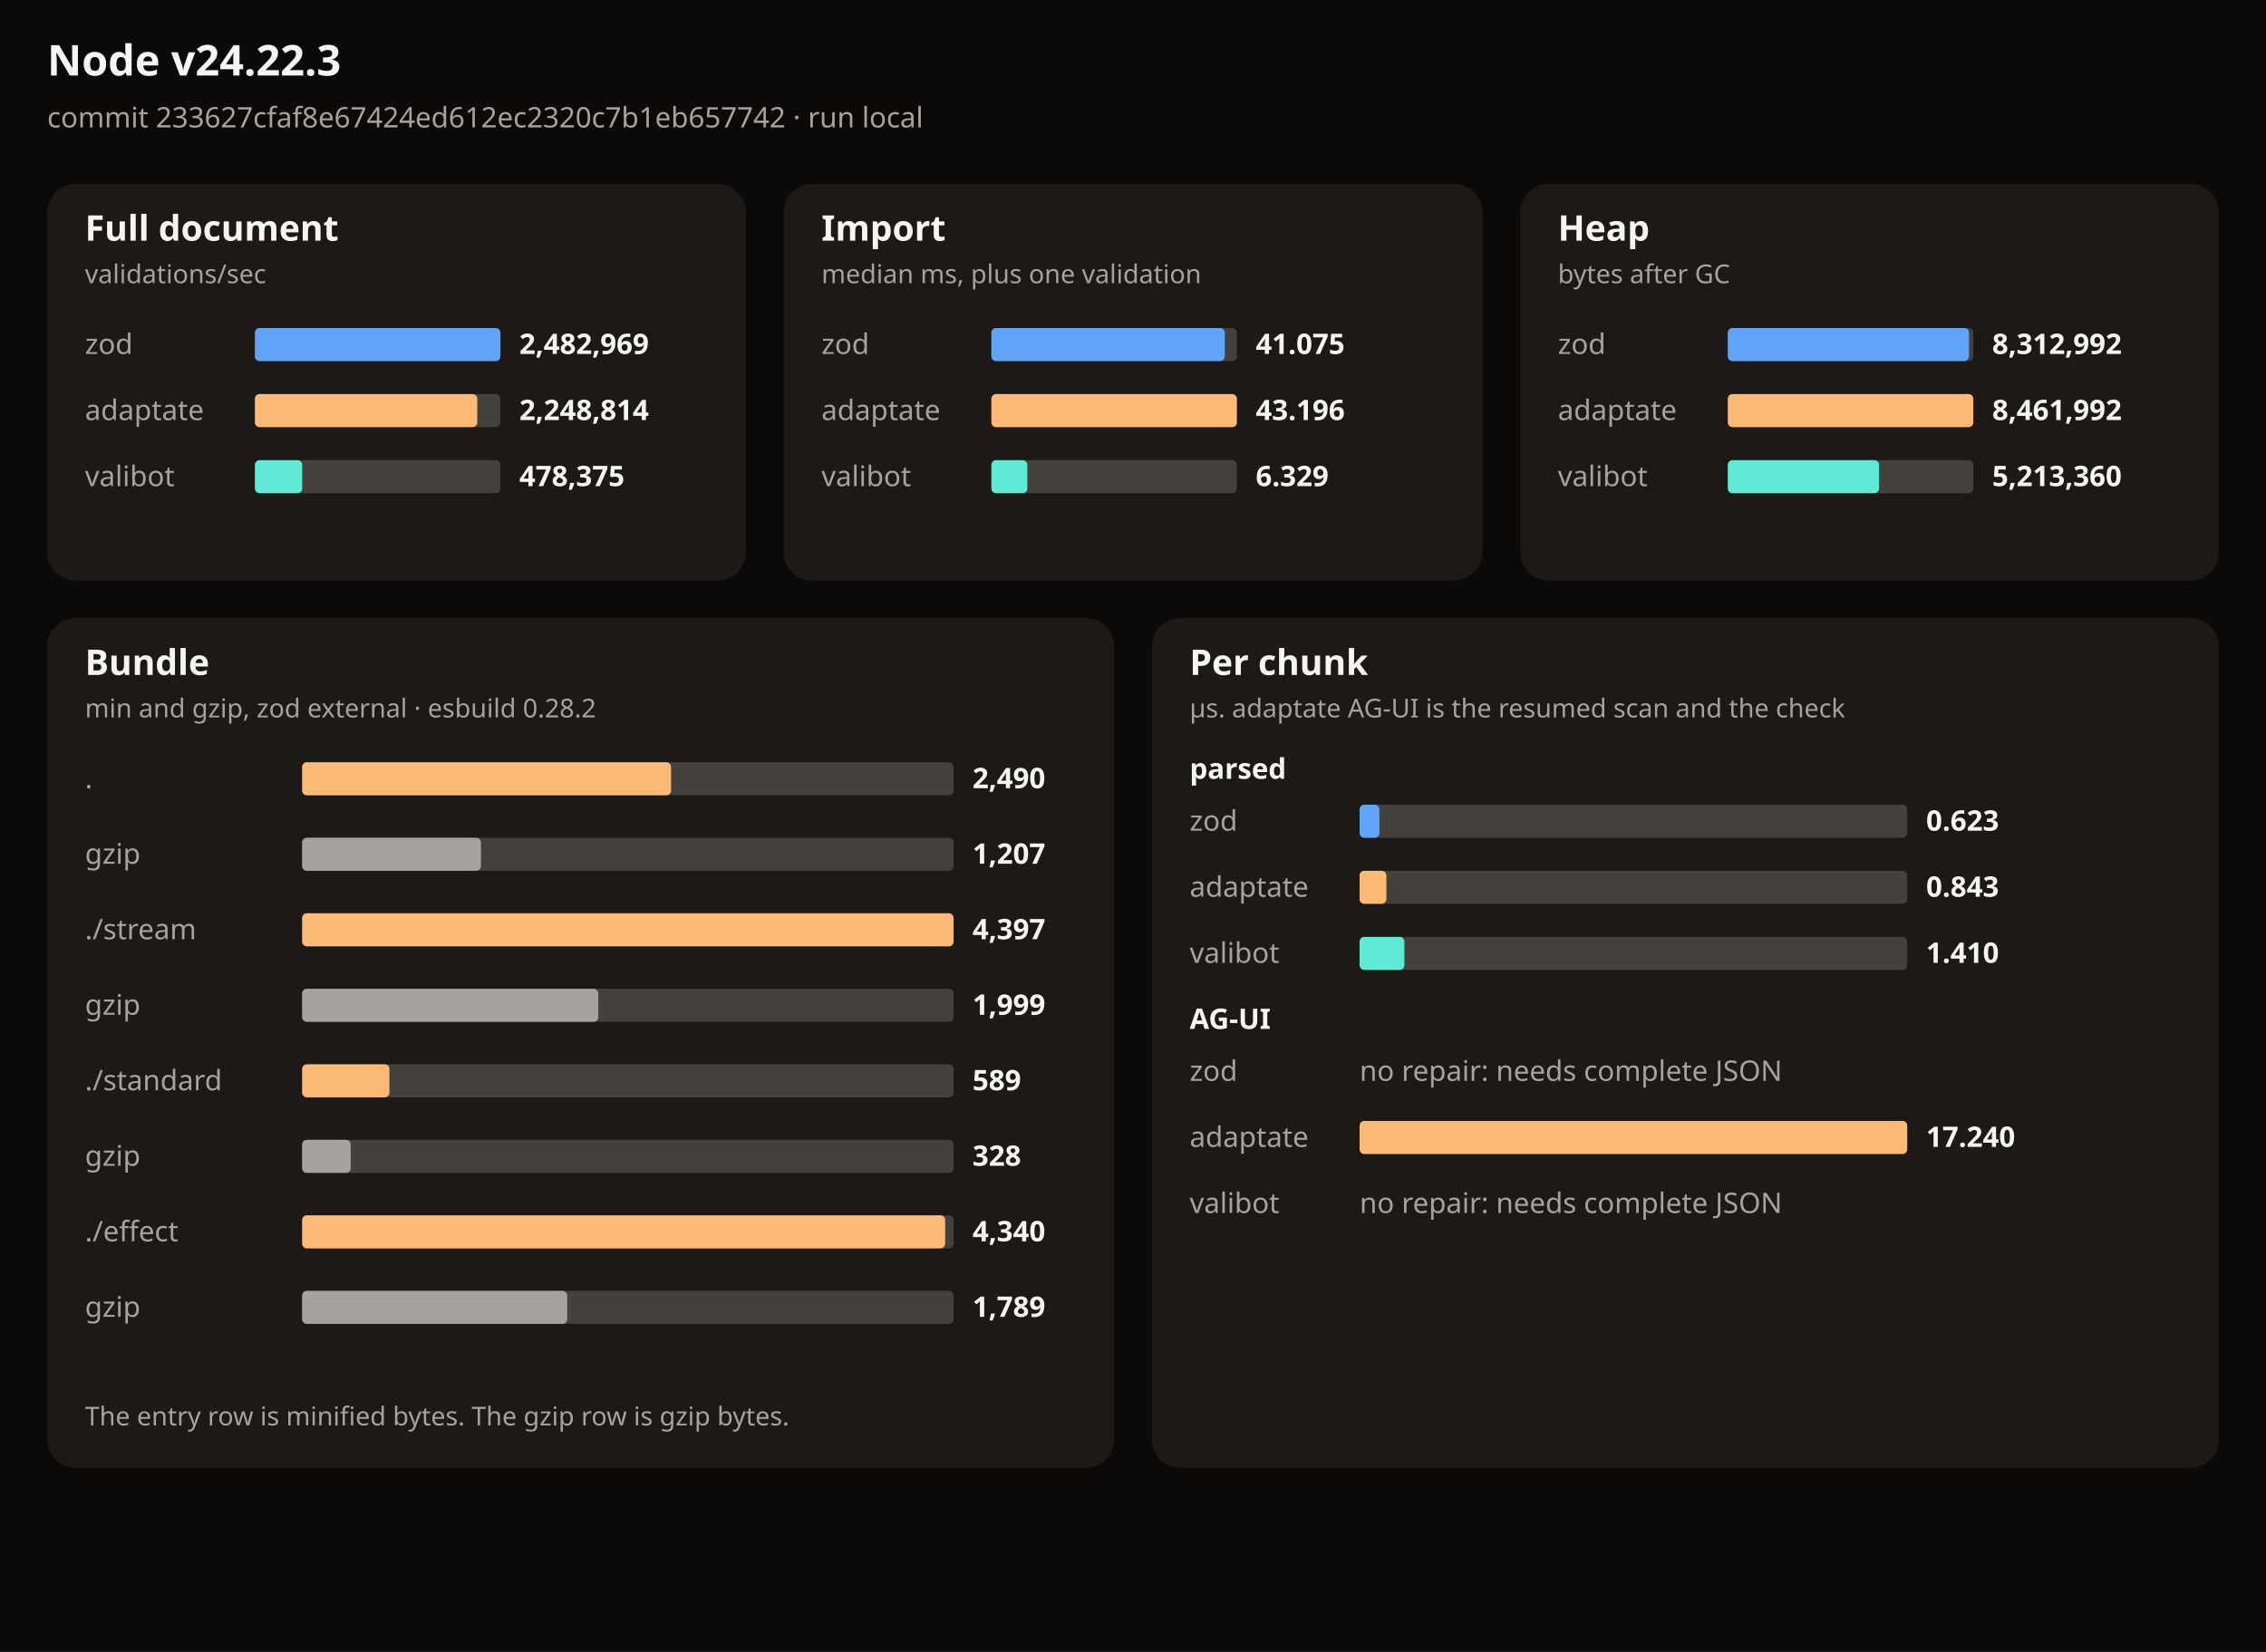
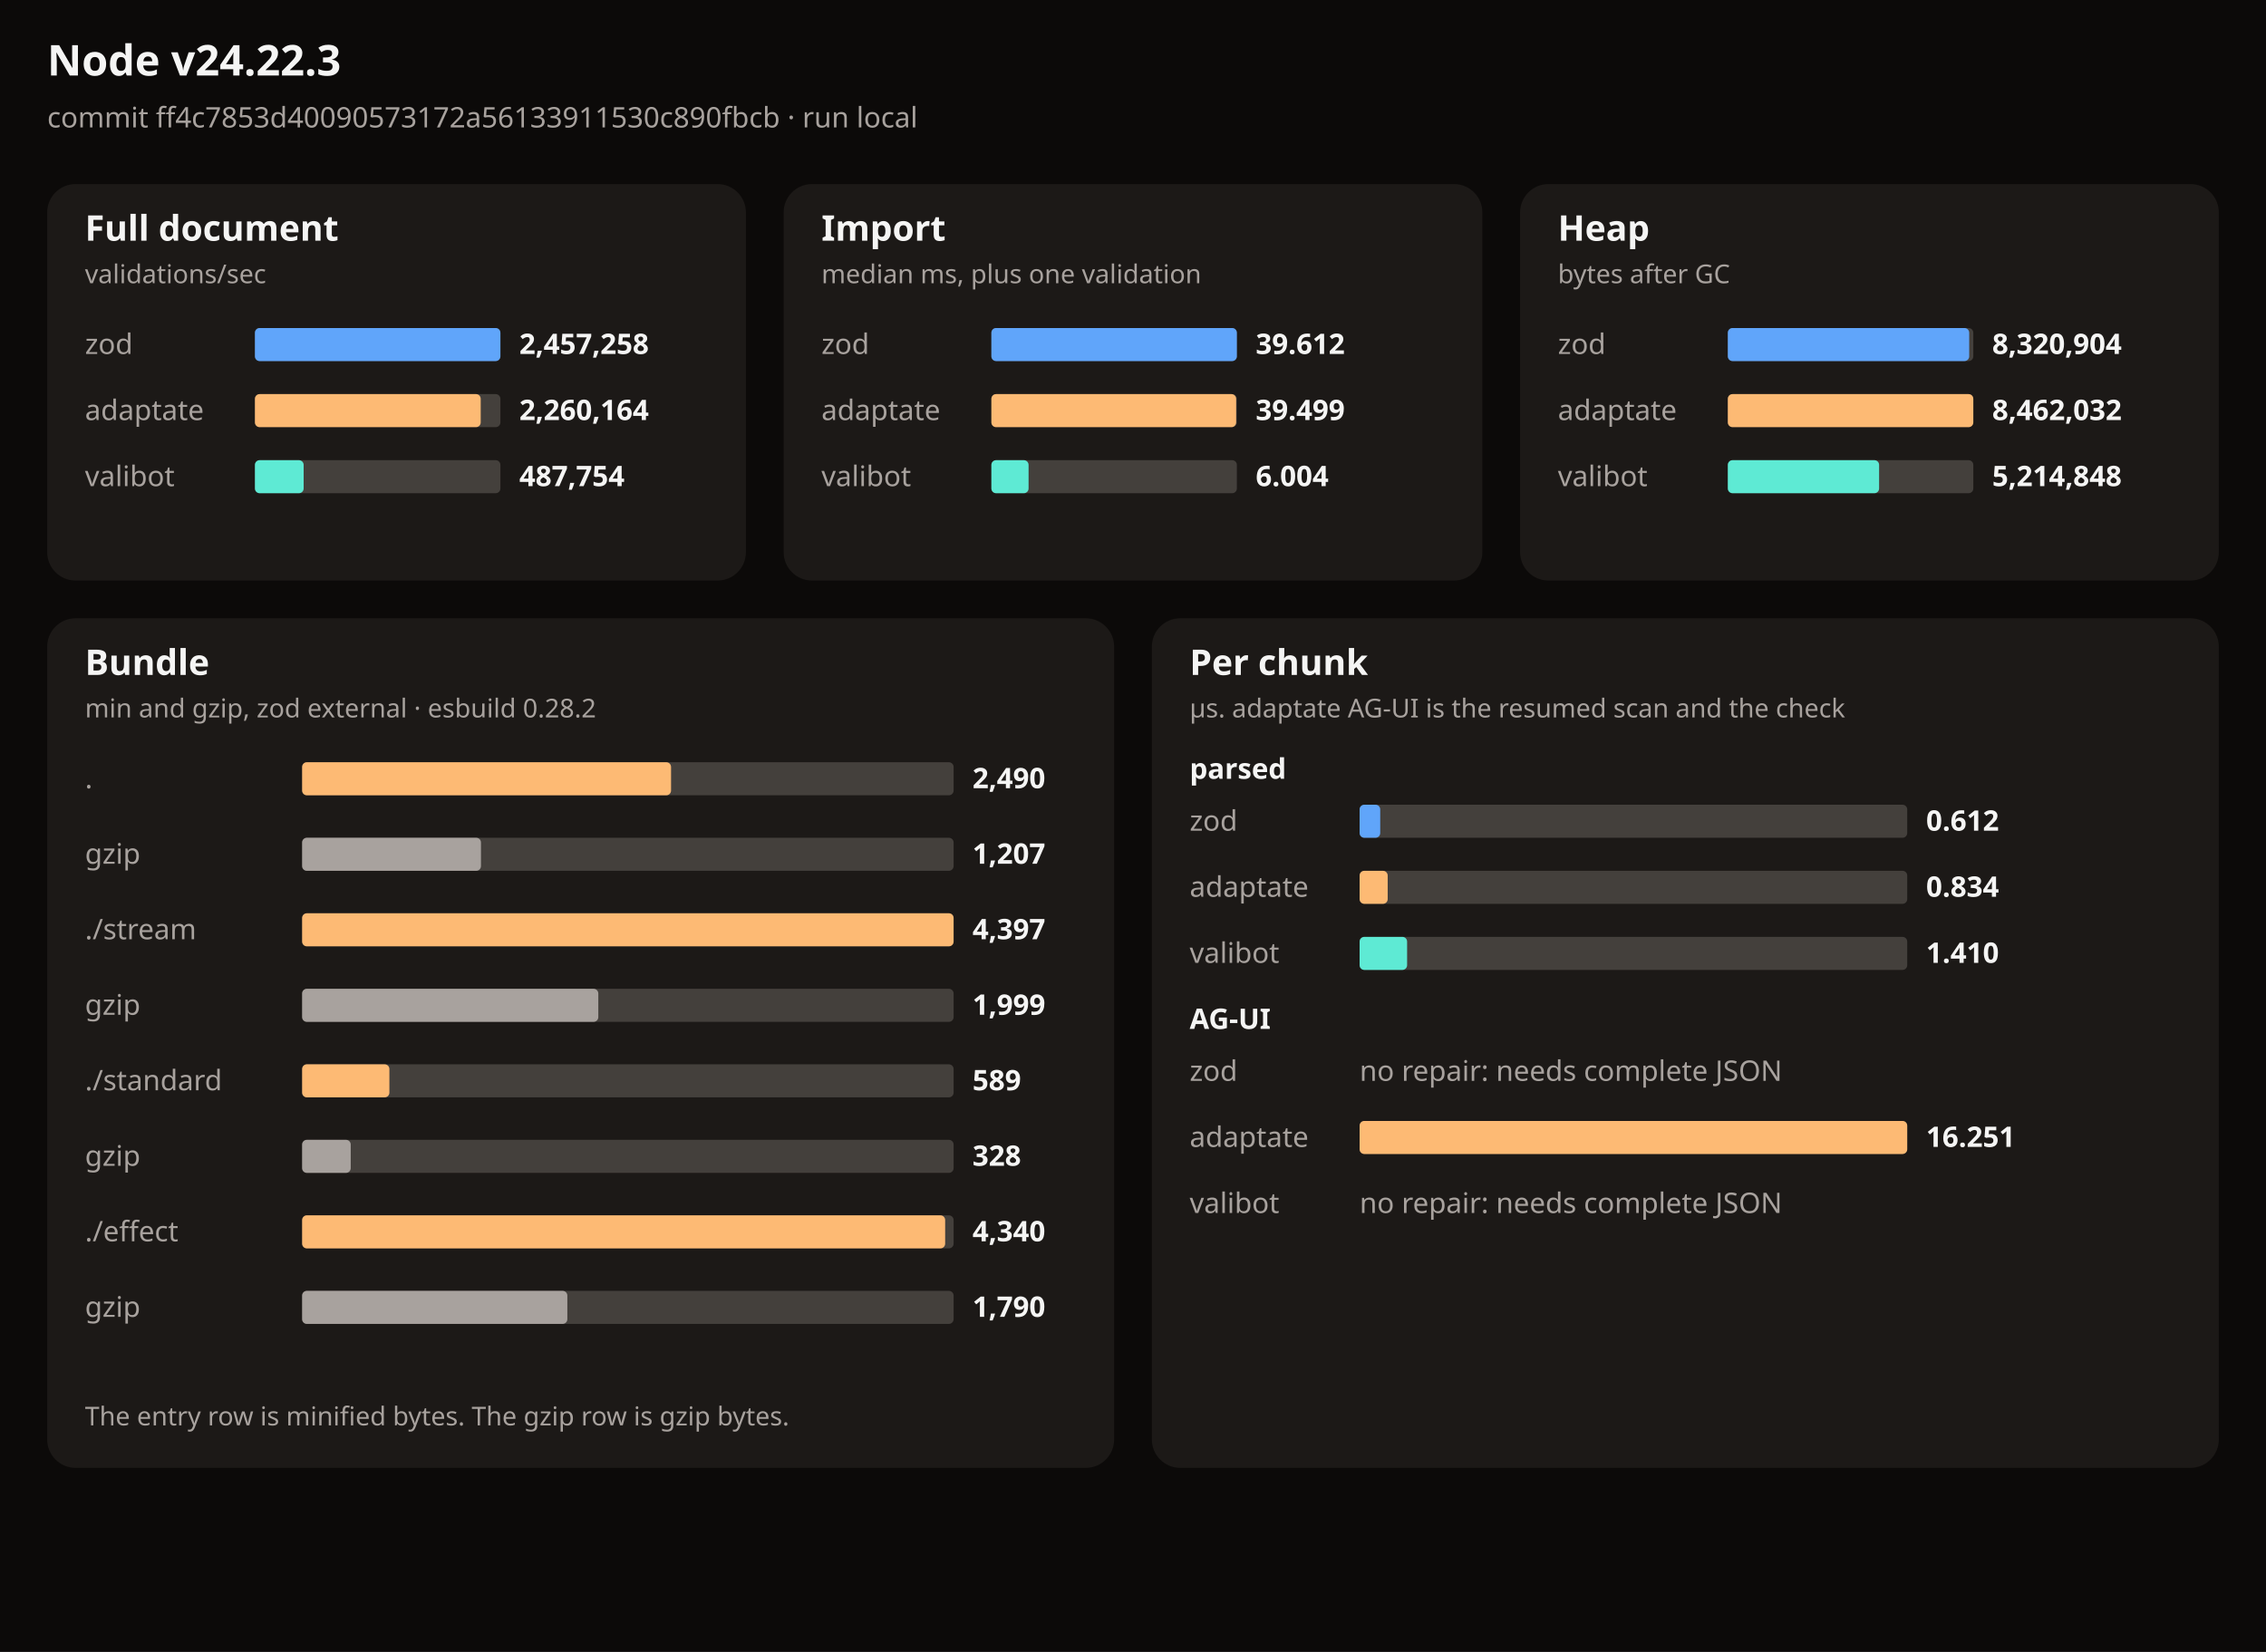
<svg xmlns="http://www.w3.org/2000/svg" width="960" height="700" viewBox="0 0 960 700" role="img">
  <rect width="960" height="700" fill="#0c0a09" />
  <text x="20" y="32" fill="#f5f5f4" font-family="ui-sans-serif, system-ui, sans-serif" font-size="18" font-weight="700">Node v24.22.3</text>
-   <text x="20" y="54" fill="#a8a29e" font-family="ui-sans-serif, system-ui, sans-serif" font-size="12" font-weight="400">commit 233627cfaf8e67424ed612ec2320c7b1eb657742 · run local</text>
+   <text x="20" y="54" fill="#a8a29e" font-family="ui-sans-serif, system-ui, sans-serif" font-size="12" font-weight="400">commit ff4c7853d40090573172a56133911530c890fbcb · run local</text>
  <rect x="20" y="78" width="296" height="168" rx="12" fill="#1c1917" />
  <text x="36" y="102" fill="#f5f5f4" font-family="ui-sans-serif, system-ui, sans-serif" font-size="15" font-weight="700">Full document</text>
  <text x="36" y="120" fill="#a8a29e" font-family="ui-sans-serif, system-ui, sans-serif" font-size="11" font-weight="400">validations/sec</text>
  <text x="36" y="150" fill="#a8a29e" font-family="ui-sans-serif, system-ui, sans-serif" font-size="12" font-weight="400">zod</text>
  <rect x="108" y="139" width="104" height="14" rx="2" fill="#44403c" />
  <rect x="108" y="139" width="104" height="14" rx="2" fill="#60a5fa" />
-   <text x="220" y="150" fill="#f5f5f4" font-family="ui-sans-serif, system-ui, sans-serif" font-size="12" font-weight="600">2,482,969</text>
+   <text x="220" y="150" fill="#f5f5f4" font-family="ui-sans-serif, system-ui, sans-serif" font-size="12" font-weight="600">2,457,258</text>
  <text x="36" y="178" fill="#a8a29e" font-family="ui-sans-serif, system-ui, sans-serif" font-size="12" font-weight="400">adaptate</text>
  <rect x="108" y="167" width="104" height="14" rx="2" fill="#44403c" />
-   <rect x="108" y="167" width="94.192" height="14" rx="2" fill="#fdba74" />
-   <text x="220" y="178" fill="#f5f5f4" font-family="ui-sans-serif, system-ui, sans-serif" font-size="12" font-weight="600">2,248,814</text>
+   <rect x="108" y="167" width="95.658" height="14" rx="2" fill="#fdba74" />
+   <text x="220" y="178" fill="#f5f5f4" font-family="ui-sans-serif, system-ui, sans-serif" font-size="12" font-weight="600">2,260,164</text>
  <text x="36" y="206" fill="#a8a29e" font-family="ui-sans-serif, system-ui, sans-serif" font-size="12" font-weight="400">valibot</text>
  <rect x="108" y="195" width="104" height="14" rx="2" fill="#44403c" />
-   <rect x="108" y="195" width="20.037" height="14" rx="2" fill="#5eead4" />
-   <text x="220" y="206" fill="#f5f5f4" font-family="ui-sans-serif, system-ui, sans-serif" font-size="12" font-weight="600">478,375</text>
+   <rect x="108" y="195" width="20.643" height="14" rx="2" fill="#5eead4" />
+   <text x="220" y="206" fill="#f5f5f4" font-family="ui-sans-serif, system-ui, sans-serif" font-size="12" font-weight="600">487,754</text>
  <rect x="332" y="78" width="296" height="168" rx="12" fill="#1c1917" />
  <text x="348" y="102" fill="#f5f5f4" font-family="ui-sans-serif, system-ui, sans-serif" font-size="15" font-weight="700">Import</text>
  <text x="348" y="120" fill="#a8a29e" font-family="ui-sans-serif, system-ui, sans-serif" font-size="11" font-weight="400">median ms, plus one validation</text>
  <text x="348" y="150" fill="#a8a29e" font-family="ui-sans-serif, system-ui, sans-serif" font-size="12" font-weight="400">zod</text>
  <rect x="420" y="139" width="104" height="14" rx="2" fill="#44403c" />
-   <rect x="420" y="139" width="98.894" height="14" rx="2" fill="#60a5fa" />
-   <text x="532" y="150" fill="#f5f5f4" font-family="ui-sans-serif, system-ui, sans-serif" font-size="12" font-weight="600">41.075</text>
+   <rect x="420" y="139" width="104" height="14" rx="2" fill="#60a5fa" />
+   <text x="532" y="150" fill="#f5f5f4" font-family="ui-sans-serif, system-ui, sans-serif" font-size="12" font-weight="600">39.612</text>
  <text x="348" y="178" fill="#a8a29e" font-family="ui-sans-serif, system-ui, sans-serif" font-size="12" font-weight="400">adaptate</text>
  <rect x="420" y="167" width="104" height="14" rx="2" fill="#44403c" />
-   <rect x="420" y="167" width="104" height="14" rx="2" fill="#fdba74" />
-   <text x="532" y="178" fill="#f5f5f4" font-family="ui-sans-serif, system-ui, sans-serif" font-size="12" font-weight="600">43.196</text>
+   <rect x="420" y="167" width="103.702" height="14" rx="2" fill="#fdba74" />
+   <text x="532" y="178" fill="#f5f5f4" font-family="ui-sans-serif, system-ui, sans-serif" font-size="12" font-weight="600">39.499</text>
  <text x="348" y="206" fill="#a8a29e" font-family="ui-sans-serif, system-ui, sans-serif" font-size="12" font-weight="400">valibot</text>
  <rect x="420" y="195" width="104" height="14" rx="2" fill="#44403c" />
-   <rect x="420" y="195" width="15.237" height="14" rx="2" fill="#5eead4" />
-   <text x="532" y="206" fill="#f5f5f4" font-family="ui-sans-serif, system-ui, sans-serif" font-size="12" font-weight="600">6.329</text>
+   <rect x="420" y="195" width="15.762" height="14" rx="2" fill="#5eead4" />
+   <text x="532" y="206" fill="#f5f5f4" font-family="ui-sans-serif, system-ui, sans-serif" font-size="12" font-weight="600">6.004</text>
  <rect x="644" y="78" width="296" height="168" rx="12" fill="#1c1917" />
  <text x="660" y="102" fill="#f5f5f4" font-family="ui-sans-serif, system-ui, sans-serif" font-size="15" font-weight="700">Heap</text>
  <text x="660" y="120" fill="#a8a29e" font-family="ui-sans-serif, system-ui, sans-serif" font-size="11" font-weight="400">bytes after GC</text>
  <text x="660" y="150" fill="#a8a29e" font-family="ui-sans-serif, system-ui, sans-serif" font-size="12" font-weight="400">zod</text>
  <rect x="732" y="139" width="104" height="14" rx="2" fill="#44403c" />
-   <rect x="732" y="139" width="102.169" height="14" rx="2" fill="#60a5fa" />
-   <text x="844" y="150" fill="#f5f5f4" font-family="ui-sans-serif, system-ui, sans-serif" font-size="12" font-weight="600">8,312,992</text>
+   <rect x="732" y="139" width="102.266" height="14" rx="2" fill="#60a5fa" />
+   <text x="844" y="150" fill="#f5f5f4" font-family="ui-sans-serif, system-ui, sans-serif" font-size="12" font-weight="600">8,320,904</text>
  <text x="660" y="178" fill="#a8a29e" font-family="ui-sans-serif, system-ui, sans-serif" font-size="12" font-weight="400">adaptate</text>
  <rect x="732" y="167" width="104" height="14" rx="2" fill="#44403c" />
  <rect x="732" y="167" width="104" height="14" rx="2" fill="#fdba74" />
-   <text x="844" y="178" fill="#f5f5f4" font-family="ui-sans-serif, system-ui, sans-serif" font-size="12" font-weight="600">8,461,992</text>
+   <text x="844" y="178" fill="#f5f5f4" font-family="ui-sans-serif, system-ui, sans-serif" font-size="12" font-weight="600">8,462,032</text>
  <text x="660" y="206" fill="#a8a29e" font-family="ui-sans-serif, system-ui, sans-serif" font-size="12" font-weight="400">valibot</text>
  <rect x="732" y="195" width="104" height="14" rx="2" fill="#44403c" />
-   <rect x="732" y="195" width="64.073" height="14" rx="2" fill="#5eead4" />
-   <text x="844" y="206" fill="#f5f5f4" font-family="ui-sans-serif, system-ui, sans-serif" font-size="12" font-weight="600">5,213,360</text>
+   <rect x="732" y="195" width="64.091" height="14" rx="2" fill="#5eead4" />
+   <text x="844" y="206" fill="#f5f5f4" font-family="ui-sans-serif, system-ui, sans-serif" font-size="12" font-weight="600">5,214,848</text>
  <rect x="20" y="262" width="452" height="360" rx="12" fill="#1c1917" />
  <text x="36" y="286" fill="#f5f5f4" font-family="ui-sans-serif, system-ui, sans-serif" font-size="15" font-weight="700">Bundle</text>
  <text x="36" y="304" fill="#a8a29e" font-family="ui-sans-serif, system-ui, sans-serif" font-size="11" font-weight="400">min and gzip, zod external · esbuild 0.28.2</text>
  <text x="36" y="334" fill="#a8a29e" font-family="ui-sans-serif, system-ui, sans-serif" font-size="12" font-weight="400">.</text>
  <rect x="128" y="323" width="276" height="14" rx="2" fill="#44403c" />
  <rect x="128" y="323" width="156.297" height="14" rx="2" fill="#fdba74" />
  <text x="412" y="334" fill="#f5f5f4" font-family="ui-sans-serif, system-ui, sans-serif" font-size="12" font-weight="600">2,490</text>
  <text x="36" y="366" fill="#a8a29e" font-family="ui-sans-serif, system-ui, sans-serif" font-size="12" font-weight="400">gzip</text>
  <rect x="128" y="355" width="276" height="14" rx="2" fill="#44403c" />
  <rect x="128" y="355" width="75.763" height="14" rx="2" fill="#a8a29e" />
  <text x="412" y="366" fill="#f5f5f4" font-family="ui-sans-serif, system-ui, sans-serif" font-size="12" font-weight="600">1,207</text>
  <text x="36" y="398" fill="#a8a29e" font-family="ui-sans-serif, system-ui, sans-serif" font-size="12" font-weight="400">./stream</text>
  <rect x="128" y="387" width="276" height="14" rx="2" fill="#44403c" />
  <rect x="128" y="387" width="276" height="14" rx="2" fill="#fdba74" />
  <text x="412" y="398" fill="#f5f5f4" font-family="ui-sans-serif, system-ui, sans-serif" font-size="12" font-weight="600">4,397</text>
  <text x="36" y="430" fill="#a8a29e" font-family="ui-sans-serif, system-ui, sans-serif" font-size="12" font-weight="400">gzip</text>
  <rect x="128" y="419" width="276" height="14" rx="2" fill="#44403c" />
  <rect x="128" y="419" width="125.477" height="14" rx="2" fill="#a8a29e" />
  <text x="412" y="430" fill="#f5f5f4" font-family="ui-sans-serif, system-ui, sans-serif" font-size="12" font-weight="600">1,999</text>
  <text x="36" y="462" fill="#a8a29e" font-family="ui-sans-serif, system-ui, sans-serif" font-size="12" font-weight="400">./standard</text>
  <rect x="128" y="451" width="276" height="14" rx="2" fill="#44403c" />
  <rect x="128" y="451" width="36.972" height="14" rx="2" fill="#fdba74" />
  <text x="412" y="462" fill="#f5f5f4" font-family="ui-sans-serif, system-ui, sans-serif" font-size="12" font-weight="600">589</text>
  <text x="36" y="494" fill="#a8a29e" font-family="ui-sans-serif, system-ui, sans-serif" font-size="12" font-weight="400">gzip</text>
  <rect x="128" y="483" width="276" height="14" rx="2" fill="#44403c" />
  <rect x="128" y="483" width="20.589" height="14" rx="2" fill="#a8a29e" />
  <text x="412" y="494" fill="#f5f5f4" font-family="ui-sans-serif, system-ui, sans-serif" font-size="12" font-weight="600">328</text>
  <text x="36" y="526" fill="#a8a29e" font-family="ui-sans-serif, system-ui, sans-serif" font-size="12" font-weight="400">./effect</text>
  <rect x="128" y="515" width="276" height="14" rx="2" fill="#44403c" />
  <rect x="128" y="515" width="272.422" height="14" rx="2" fill="#fdba74" />
  <text x="412" y="526" fill="#f5f5f4" font-family="ui-sans-serif, system-ui, sans-serif" font-size="12" font-weight="600">4,340</text>
  <text x="36" y="558" fill="#a8a29e" font-family="ui-sans-serif, system-ui, sans-serif" font-size="12" font-weight="400">gzip</text>
  <rect x="128" y="547" width="276" height="14" rx="2" fill="#44403c" />
-   <rect x="128" y="547" width="112.296" height="14" rx="2" fill="#a8a29e" />
-   <text x="412" y="558" fill="#f5f5f4" font-family="ui-sans-serif, system-ui, sans-serif" font-size="12" font-weight="600">1,789</text>
+   <rect x="128" y="547" width="112.358" height="14" rx="2" fill="#a8a29e" />
+   <text x="412" y="558" fill="#f5f5f4" font-family="ui-sans-serif, system-ui, sans-serif" font-size="12" font-weight="600">1,790</text>
  <text x="36" y="604" fill="#a8a29e" font-family="ui-sans-serif, system-ui, sans-serif" font-size="11" font-weight="400">The entry row is minified bytes. The gzip row is gzip bytes.</text>
  <rect x="488" y="262" width="452" height="360" rx="12" fill="#1c1917" />
  <text x="504" y="286" fill="#f5f5f4" font-family="ui-sans-serif, system-ui, sans-serif" font-size="15" font-weight="700">Per chunk</text>
  <text x="504" y="304" fill="#a8a29e" font-family="ui-sans-serif, system-ui, sans-serif" font-size="11" font-weight="400">µs. adaptate AG-UI is the resumed scan and the check</text>
  <text x="504" y="330" fill="#f5f5f4" font-family="ui-sans-serif, system-ui, sans-serif" font-size="12" font-weight="700">parsed</text>
  <text x="504" y="352" fill="#a8a29e" font-family="ui-sans-serif, system-ui, sans-serif" font-size="12" font-weight="400">zod</text>
  <rect x="576" y="341" width="232" height="14" rx="2" fill="#44403c" />
-   <rect x="576" y="341" width="8.387" height="14" rx="2" fill="#60a5fa" />
-   <text x="816" y="352" fill="#f5f5f4" font-family="ui-sans-serif, system-ui, sans-serif" font-size="12" font-weight="600">0.623</text>
+   <rect x="576" y="341" width="8.741" height="14" rx="2" fill="#60a5fa" />
+   <text x="816" y="352" fill="#f5f5f4" font-family="ui-sans-serif, system-ui, sans-serif" font-size="12" font-weight="600">0.612</text>
  <text x="504" y="380" fill="#a8a29e" font-family="ui-sans-serif, system-ui, sans-serif" font-size="12" font-weight="400">adaptate</text>
  <rect x="576" y="369" width="232" height="14" rx="2" fill="#44403c" />
-   <rect x="576" y="369" width="11.347" height="14" rx="2" fill="#fdba74" />
-   <text x="816" y="380" fill="#f5f5f4" font-family="ui-sans-serif, system-ui, sans-serif" font-size="12" font-weight="600">0.843</text>
+   <rect x="576" y="369" width="11.901" height="14" rx="2" fill="#fdba74" />
+   <text x="816" y="380" fill="#f5f5f4" font-family="ui-sans-serif, system-ui, sans-serif" font-size="12" font-weight="600">0.834</text>
  <text x="504" y="408" fill="#a8a29e" font-family="ui-sans-serif, system-ui, sans-serif" font-size="12" font-weight="400">valibot</text>
  <rect x="576" y="397" width="232" height="14" rx="2" fill="#44403c" />
-   <rect x="576" y="397" width="18.979" height="14" rx="2" fill="#5eead4" />
+   <rect x="576" y="397" width="20.127" height="14" rx="2" fill="#5eead4" />
  <text x="816" y="408" fill="#f5f5f4" font-family="ui-sans-serif, system-ui, sans-serif" font-size="12" font-weight="600">1.410</text>
  <text x="504" y="436" fill="#f5f5f4" font-family="ui-sans-serif, system-ui, sans-serif" font-size="12" font-weight="700">AG-UI</text>
  <text x="504" y="458" fill="#a8a29e" font-family="ui-sans-serif, system-ui, sans-serif" font-size="12" font-weight="400">zod</text>
  <text x="576" y="458" fill="#a8a29e" font-family="ui-sans-serif, system-ui, sans-serif" font-size="12" font-weight="400">no repair: needs complete JSON</text>
  <text x="504" y="486" fill="#a8a29e" font-family="ui-sans-serif, system-ui, sans-serif" font-size="12" font-weight="400">adaptate</text>
  <rect x="576" y="475" width="232" height="14" rx="2" fill="#44403c" />
  <rect x="576" y="475" width="232" height="14" rx="2" fill="#fdba74" />
-   <text x="816" y="486" fill="#f5f5f4" font-family="ui-sans-serif, system-ui, sans-serif" font-size="12" font-weight="600">17.240</text>
+   <text x="816" y="486" fill="#f5f5f4" font-family="ui-sans-serif, system-ui, sans-serif" font-size="12" font-weight="600">16.251</text>
  <text x="504" y="514" fill="#a8a29e" font-family="ui-sans-serif, system-ui, sans-serif" font-size="12" font-weight="400">valibot</text>
  <text x="576" y="514" fill="#a8a29e" font-family="ui-sans-serif, system-ui, sans-serif" font-size="12" font-weight="400">no repair: needs complete JSON</text>
</svg>
